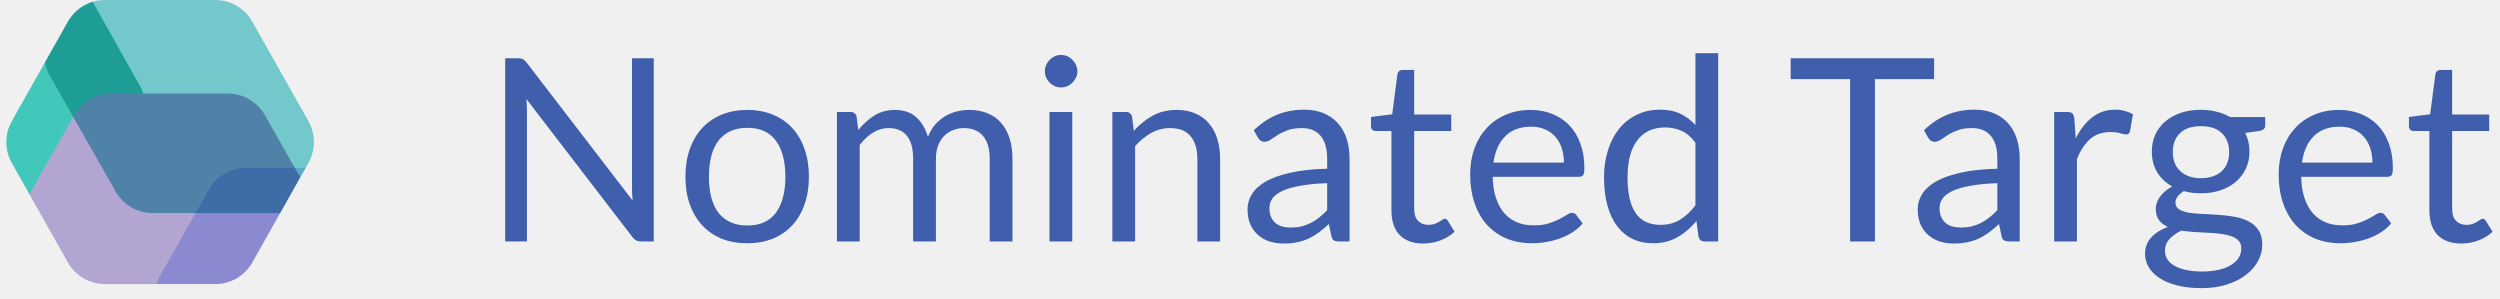
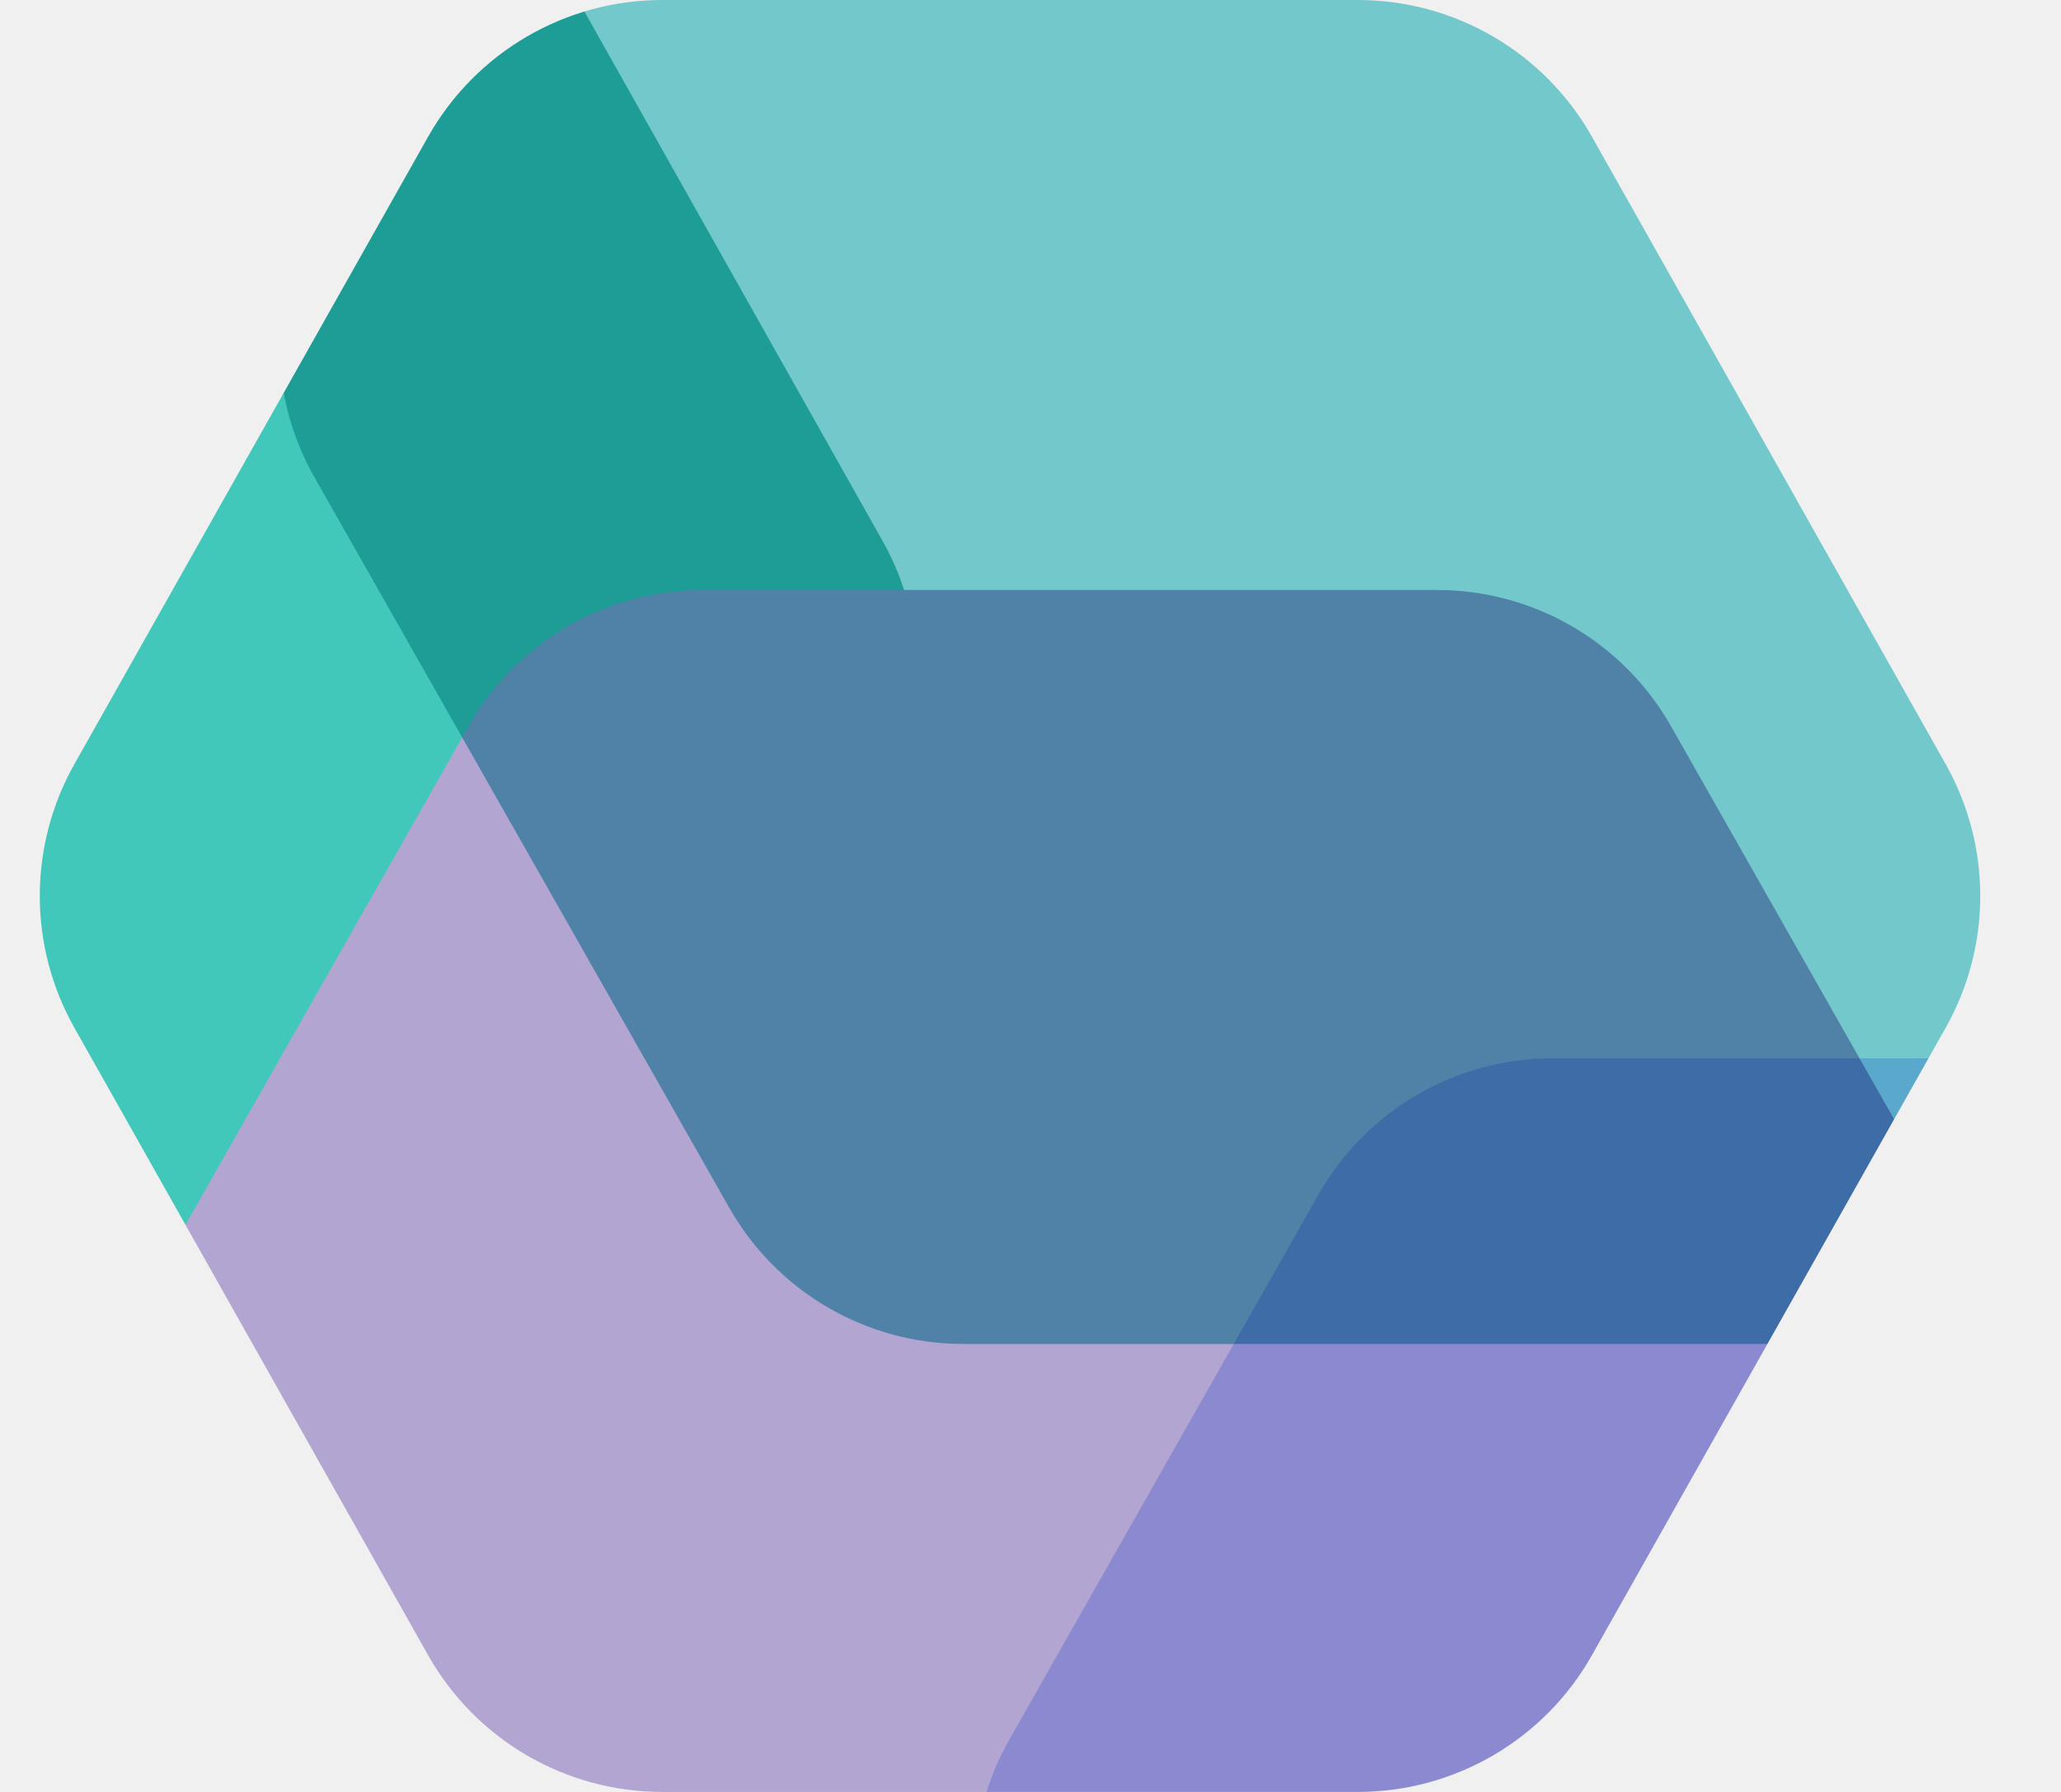
- <svg xmlns="http://www.w3.org/2000/svg" width="176" height="21" viewBox="0 0 176 21" fill="none">
-   <path d="M36.466 4.103C36.622 4.103 36.736 4.124 36.808 4.166C36.886 4.202 36.973 4.28 37.069 4.4L44.539 14.12C44.521 13.964 44.509 13.814 44.503 13.67C44.497 13.52 44.494 13.376 44.494 13.238V4.103H46.024V17H45.142C45.004 17 44.887 16.976 44.791 16.928C44.701 16.88 44.611 16.799 44.521 16.685L37.06 6.974C37.072 7.124 37.081 7.271 37.087 7.415C37.093 7.559 37.096 7.691 37.096 7.811V17H35.566V4.103H36.466ZM52.609 7.739C53.276 7.739 53.876 7.85 54.41 8.072C54.95 8.294 55.406 8.609 55.778 9.017C56.156 9.425 56.444 9.92 56.642 10.502C56.846 11.078 56.947 11.723 56.947 12.437C56.947 13.157 56.846 13.805 56.642 14.381C56.444 14.957 56.156 15.449 55.778 15.857C55.406 16.265 54.95 16.58 54.41 16.802C53.876 17.018 53.276 17.126 52.609 17.126C51.944 17.126 51.34 17.018 50.8 16.802C50.267 16.58 49.81 16.265 49.432 15.857C49.054 15.449 48.764 14.957 48.559 14.381C48.355 13.805 48.254 13.157 48.254 12.437C48.254 11.723 48.355 11.078 48.559 10.502C48.764 9.92 49.054 9.425 49.432 9.017C49.81 8.609 50.267 8.294 50.8 8.072C51.34 7.85 51.944 7.739 52.609 7.739ZM52.609 15.875C53.51 15.875 54.181 15.575 54.626 14.975C55.069 14.369 55.291 13.526 55.291 12.446C55.291 11.36 55.069 10.514 54.626 9.908C54.181 9.302 53.51 8.999 52.609 8.999C52.154 8.999 51.758 9.077 51.422 9.233C51.086 9.389 50.803 9.614 50.575 9.908C50.353 10.202 50.185 10.565 50.072 10.997C49.964 11.423 49.91 11.906 49.91 12.446C49.91 12.986 49.964 13.469 50.072 13.895C50.185 14.321 50.353 14.681 50.575 14.975C50.803 15.263 51.086 15.485 51.422 15.641C51.758 15.797 52.154 15.875 52.609 15.875ZM58.921 17V7.883H59.875C60.103 7.883 60.247 7.994 60.307 8.216L60.424 9.152C60.76 8.738 61.135 8.399 61.549 8.135C61.969 7.871 62.455 7.739 63.007 7.739C63.625 7.739 64.123 7.91 64.501 8.252C64.885 8.594 65.161 9.056 65.329 9.638C65.455 9.308 65.62 9.023 65.824 8.783C66.034 8.543 66.268 8.345 66.526 8.189C66.784 8.033 67.057 7.919 67.345 7.847C67.639 7.775 67.936 7.739 68.236 7.739C68.716 7.739 69.142 7.817 69.514 7.973C69.892 8.123 70.21 8.345 70.468 8.639C70.732 8.933 70.933 9.296 71.071 9.728C71.209 10.154 71.278 10.643 71.278 11.195V17H69.676V11.195C69.676 10.481 69.52 9.941 69.208 9.575C68.896 9.203 68.443 9.017 67.849 9.017C67.585 9.017 67.333 9.065 67.093 9.161C66.859 9.251 66.652 9.386 66.472 9.566C66.292 9.746 66.148 9.974 66.04 10.25C65.938 10.52 65.887 10.835 65.887 11.195V17H64.285V11.195C64.285 10.463 64.138 9.917 63.844 9.557C63.55 9.197 63.121 9.017 62.557 9.017C62.161 9.017 61.792 9.125 61.45 9.341C61.114 9.551 60.805 9.839 60.523 10.205V17H58.921ZM75.487 7.883V17H73.885V7.883H75.487ZM75.847 5.021C75.847 5.177 75.814 5.324 75.748 5.462C75.688 5.594 75.604 5.714 75.496 5.822C75.394 5.924 75.274 6.005 75.136 6.065C74.998 6.125 74.851 6.155 74.695 6.155C74.539 6.155 74.392 6.125 74.254 6.065C74.122 6.005 74.002 5.924 73.894 5.822C73.792 5.714 73.711 5.594 73.651 5.462C73.591 5.324 73.561 5.177 73.561 5.021C73.561 4.865 73.591 4.718 73.651 4.58C73.711 4.436 73.792 4.313 73.894 4.211C74.002 4.103 74.122 4.019 74.254 3.959C74.392 3.899 74.539 3.869 74.695 3.869C74.851 3.869 74.998 3.899 75.136 3.959C75.274 4.019 75.394 4.103 75.496 4.211C75.604 4.313 75.688 4.436 75.748 4.58C75.814 4.718 75.847 4.865 75.847 5.021ZM78.31 17V7.883H79.264C79.492 7.883 79.636 7.994 79.696 8.216L79.822 9.206C80.218 8.768 80.659 8.414 81.145 8.144C81.637 7.874 82.204 7.739 82.846 7.739C83.344 7.739 83.782 7.823 84.16 7.991C84.544 8.153 84.862 8.387 85.114 8.693C85.372 8.993 85.567 9.356 85.699 9.782C85.831 10.208 85.897 10.679 85.897 11.195V17H84.295V11.195C84.295 10.505 84.136 9.971 83.818 9.593C83.506 9.209 83.026 9.017 82.378 9.017C81.904 9.017 81.46 9.131 81.046 9.359C80.638 9.587 80.26 9.896 79.912 10.286V17H78.31ZM95.008 17H94.297C94.141 17 94.015 16.976 93.919 16.928C93.823 16.88 93.76 16.778 93.73 16.622L93.55 15.776C93.31 15.992 93.076 16.187 92.848 16.361C92.62 16.529 92.38 16.673 92.128 16.793C91.876 16.907 91.606 16.994 91.318 17.054C91.036 17.114 90.721 17.144 90.373 17.144C90.019 17.144 89.686 17.096 89.374 17C89.068 16.898 88.801 16.748 88.573 16.55C88.345 16.352 88.162 16.103 88.024 15.803C87.892 15.497 87.826 15.137 87.826 14.723C87.826 14.363 87.925 14.018 88.123 13.688C88.321 13.352 88.639 13.055 89.077 12.797C89.521 12.539 90.1 12.329 90.814 12.167C91.528 11.999 92.401 11.903 93.433 11.879V11.168C93.433 10.46 93.28 9.926 92.974 9.566C92.674 9.2 92.227 9.017 91.633 9.017C91.243 9.017 90.913 9.068 90.643 9.17C90.379 9.266 90.148 9.377 89.95 9.503C89.758 9.623 89.59 9.734 89.446 9.836C89.308 9.932 89.17 9.98 89.032 9.98C88.924 9.98 88.828 9.953 88.744 9.899C88.666 9.839 88.603 9.767 88.555 9.683L88.267 9.17C88.771 8.684 89.314 8.321 89.896 8.081C90.478 7.841 91.123 7.721 91.831 7.721C92.341 7.721 92.794 7.805 93.19 7.973C93.586 8.141 93.919 8.375 94.189 8.675C94.459 8.975 94.663 9.338 94.801 9.764C94.939 10.19 95.008 10.658 95.008 11.168V17ZM90.85 16.019C91.132 16.019 91.39 15.992 91.624 15.938C91.858 15.878 92.077 15.797 92.281 15.695C92.491 15.587 92.689 15.458 92.875 15.308C93.067 15.158 93.253 14.987 93.433 14.795V12.896C92.695 12.92 92.068 12.98 91.552 13.076C91.036 13.166 90.616 13.286 90.292 13.436C89.968 13.586 89.731 13.763 89.581 13.967C89.437 14.171 89.365 14.399 89.365 14.651C89.365 14.891 89.404 15.098 89.482 15.272C89.56 15.446 89.665 15.59 89.797 15.704C89.929 15.812 90.085 15.893 90.265 15.947C90.445 15.995 90.64 16.019 90.85 16.019ZM100.198 17.144C99.478 17.144 98.923 16.943 98.533 16.541C98.149 16.139 97.957 15.56 97.957 14.804V9.224H96.859C96.763 9.224 96.682 9.197 96.616 9.143C96.55 9.083 96.517 8.993 96.517 8.873V8.234L98.011 8.045L98.38 5.228C98.392 5.138 98.431 5.066 98.497 5.012C98.563 4.952 98.647 4.922 98.749 4.922H99.559V8.063H102.169V9.224H99.559V14.696C99.559 15.08 99.652 15.365 99.838 15.551C100.024 15.737 100.264 15.83 100.558 15.83C100.726 15.83 100.87 15.809 100.99 15.767C101.116 15.719 101.224 15.668 101.314 15.614C101.404 15.56 101.479 15.512 101.539 15.47C101.605 15.422 101.662 15.398 101.71 15.398C101.794 15.398 101.869 15.449 101.935 15.551L102.403 16.316C102.127 16.574 101.794 16.778 101.404 16.928C101.014 17.072 100.612 17.144 100.198 17.144ZM107.759 7.739C108.305 7.739 108.809 7.832 109.271 8.018C109.733 8.198 110.132 8.462 110.468 8.81C110.804 9.152 111.065 9.578 111.251 10.088C111.443 10.592 111.539 11.168 111.539 11.816C111.539 12.068 111.512 12.236 111.458 12.32C111.404 12.404 111.302 12.446 111.152 12.446H105.086C105.098 13.022 105.176 13.523 105.32 13.949C105.464 14.375 105.662 14.732 105.914 15.02C106.166 15.302 106.466 15.515 106.814 15.659C107.162 15.797 107.552 15.866 107.984 15.866C108.386 15.866 108.731 15.821 109.019 15.731C109.313 15.635 109.565 15.533 109.775 15.425C109.985 15.317 110.159 15.218 110.297 15.128C110.441 15.032 110.564 14.984 110.666 14.984C110.798 14.984 110.9 15.035 110.972 15.137L111.422 15.722C111.224 15.962 110.987 16.172 110.711 16.352C110.435 16.526 110.138 16.67 109.82 16.784C109.508 16.898 109.184 16.982 108.848 17.036C108.512 17.096 108.179 17.126 107.849 17.126C107.219 17.126 106.637 17.021 106.103 16.811C105.575 16.595 105.116 16.283 104.726 15.875C104.342 15.461 104.042 14.951 103.826 14.345C103.61 13.739 103.502 13.043 103.502 12.257C103.502 11.621 103.598 11.027 103.79 10.475C103.988 9.923 104.27 9.446 104.636 9.044C105.002 8.636 105.449 8.318 105.977 8.09C106.505 7.856 107.099 7.739 107.759 7.739ZM107.795 8.918C107.021 8.918 106.412 9.143 105.968 9.593C105.524 10.037 105.248 10.655 105.14 11.447H110.099C110.099 11.075 110.048 10.736 109.946 10.43C109.844 10.118 109.694 9.851 109.496 9.629C109.298 9.401 109.055 9.227 108.767 9.107C108.485 8.981 108.161 8.918 107.795 8.918ZM120.006 17C119.778 17 119.634 16.889 119.574 16.667L119.43 15.56C119.04 16.034 118.593 16.415 118.089 16.703C117.591 16.985 117.018 17.126 116.37 17.126C115.848 17.126 115.374 17.027 114.948 16.829C114.522 16.625 114.159 16.328 113.859 15.938C113.559 15.548 113.328 15.062 113.166 14.48C113.004 13.898 112.923 13.229 112.923 12.473C112.923 11.801 113.013 11.177 113.193 10.601C113.373 10.019 113.631 9.515 113.967 9.089C114.309 8.663 114.723 8.33 115.209 8.09C115.695 7.844 116.247 7.721 116.865 7.721C117.423 7.721 117.9 7.817 118.296 8.009C118.692 8.195 119.046 8.459 119.358 8.801V3.743H120.96V17H120.006ZM116.901 15.83C117.423 15.83 117.879 15.71 118.269 15.47C118.665 15.23 119.028 14.891 119.358 14.453V10.043C119.064 9.647 118.74 9.371 118.386 9.215C118.038 9.053 117.651 8.972 117.225 8.972C116.373 8.972 115.719 9.275 115.263 9.881C114.807 10.487 114.579 11.351 114.579 12.473C114.579 13.067 114.63 13.577 114.732 14.003C114.834 14.423 114.984 14.771 115.182 15.047C115.38 15.317 115.623 15.515 115.911 15.641C116.199 15.767 116.529 15.83 116.901 15.83ZM136.161 4.103V5.57H131.994V17H130.248V5.57H126.063V4.103H136.161ZM142.188 17H141.477C141.321 17 141.195 16.976 141.099 16.928C141.003 16.88 140.94 16.778 140.91 16.622L140.73 15.776C140.49 15.992 140.256 16.187 140.028 16.361C139.8 16.529 139.56 16.673 139.308 16.793C139.056 16.907 138.786 16.994 138.498 17.054C138.216 17.114 137.901 17.144 137.553 17.144C137.199 17.144 136.866 17.096 136.554 17C136.248 16.898 135.981 16.748 135.753 16.55C135.525 16.352 135.342 16.103 135.204 15.803C135.072 15.497 135.006 15.137 135.006 14.723C135.006 14.363 135.105 14.018 135.303 13.688C135.501 13.352 135.819 13.055 136.257 12.797C136.701 12.539 137.28 12.329 137.994 12.167C138.708 11.999 139.581 11.903 140.613 11.879V11.168C140.613 10.46 140.46 9.926 140.154 9.566C139.854 9.2 139.407 9.017 138.813 9.017C138.423 9.017 138.093 9.068 137.823 9.17C137.559 9.266 137.328 9.377 137.13 9.503C136.938 9.623 136.77 9.734 136.626 9.836C136.488 9.932 136.35 9.98 136.212 9.98C136.104 9.98 136.008 9.953 135.924 9.899C135.846 9.839 135.783 9.767 135.735 9.683L135.447 9.17C135.951 8.684 136.494 8.321 137.076 8.081C137.658 7.841 138.303 7.721 139.011 7.721C139.521 7.721 139.974 7.805 140.37 7.973C140.766 8.141 141.099 8.375 141.369 8.675C141.639 8.975 141.843 9.338 141.981 9.764C142.119 10.19 142.188 10.658 142.188 11.168V17ZM138.03 16.019C138.312 16.019 138.57 15.992 138.804 15.938C139.038 15.878 139.257 15.797 139.461 15.695C139.671 15.587 139.869 15.458 140.055 15.308C140.247 15.158 140.433 14.987 140.613 14.795V12.896C139.875 12.92 139.248 12.98 138.732 13.076C138.216 13.166 137.796 13.286 137.472 13.436C137.148 13.586 136.911 13.763 136.761 13.967C136.617 14.171 136.545 14.399 136.545 14.651C136.545 14.891 136.584 15.098 136.662 15.272C136.74 15.446 136.845 15.59 136.977 15.704C137.109 15.812 137.265 15.893 137.445 15.947C137.625 15.995 137.82 16.019 138.03 16.019ZM144.615 17V7.883H145.533C145.707 7.883 145.827 7.916 145.893 7.982C145.959 8.048 146.004 8.162 146.028 8.324L146.136 9.746C146.448 9.11 146.832 8.615 147.288 8.261C147.75 7.901 148.29 7.721 148.908 7.721C149.16 7.721 149.388 7.751 149.592 7.811C149.796 7.865 149.985 7.943 150.159 8.045L149.952 9.242C149.91 9.392 149.817 9.467 149.673 9.467C149.589 9.467 149.46 9.44 149.286 9.386C149.112 9.326 148.869 9.296 148.557 9.296C147.999 9.296 147.531 9.458 147.153 9.782C146.781 10.106 146.469 10.577 146.217 11.195V17H144.615ZM154.944 7.73C155.34 7.73 155.709 7.775 156.051 7.865C156.399 7.949 156.714 8.075 156.996 8.243H159.471V8.837C159.471 9.035 159.345 9.161 159.093 9.215L158.058 9.359C158.262 9.749 158.364 10.184 158.364 10.664C158.364 11.108 158.277 11.513 158.103 11.879C157.935 12.239 157.698 12.548 157.392 12.806C157.092 13.064 156.732 13.262 156.312 13.4C155.898 13.538 155.442 13.607 154.944 13.607C154.518 13.607 154.116 13.556 153.738 13.454C153.546 13.574 153.399 13.703 153.297 13.841C153.201 13.979 153.153 14.114 153.153 14.246C153.153 14.462 153.24 14.627 153.414 14.741C153.588 14.849 153.819 14.927 154.107 14.975C154.395 15.023 154.722 15.053 155.088 15.065C155.454 15.077 155.826 15.098 156.204 15.128C156.588 15.152 156.963 15.197 157.329 15.263C157.695 15.329 158.022 15.437 158.31 15.587C158.598 15.737 158.829 15.944 159.003 16.208C159.177 16.472 159.264 16.814 159.264 17.234C159.264 17.624 159.165 18.002 158.967 18.368C158.775 18.734 158.496 19.058 158.13 19.34C157.764 19.628 157.317 19.856 156.789 20.024C156.261 20.198 155.664 20.285 154.998 20.285C154.332 20.285 153.747 20.219 153.243 20.087C152.745 19.955 152.331 19.778 152.001 19.556C151.671 19.334 151.422 19.076 151.254 18.782C151.092 18.494 151.011 18.191 151.011 17.873C151.011 17.423 151.152 17.042 151.434 16.73C151.722 16.412 152.115 16.16 152.613 15.974C152.355 15.854 152.148 15.695 151.992 15.497C151.842 15.293 151.767 15.023 151.767 14.687C151.767 14.555 151.791 14.42 151.839 14.282C151.887 14.138 151.959 13.997 152.055 13.859C152.157 13.721 152.28 13.589 152.424 13.463C152.568 13.337 152.736 13.226 152.928 13.13C152.478 12.878 152.124 12.545 151.866 12.131C151.614 11.711 151.488 11.222 151.488 10.664C151.488 10.22 151.572 9.818 151.74 9.458C151.914 9.092 152.154 8.783 152.46 8.531C152.766 8.273 153.129 8.075 153.549 7.937C153.975 7.799 154.44 7.73 154.944 7.73ZM157.788 17.495C157.788 17.267 157.725 17.084 157.599 16.946C157.473 16.808 157.302 16.703 157.086 16.631C156.87 16.553 156.621 16.496 156.339 16.46C156.057 16.424 155.76 16.4 155.448 16.388C155.136 16.37 154.818 16.352 154.494 16.334C154.17 16.316 153.861 16.283 153.567 16.235C153.225 16.397 152.946 16.595 152.73 16.829C152.52 17.063 152.415 17.342 152.415 17.666C152.415 17.87 152.466 18.059 152.568 18.233C152.676 18.413 152.838 18.566 153.054 18.692C153.27 18.824 153.54 18.926 153.864 18.998C154.194 19.076 154.581 19.115 155.025 19.115C155.457 19.115 155.844 19.076 156.186 18.998C156.528 18.92 156.816 18.809 157.05 18.665C157.29 18.521 157.473 18.35 157.599 18.152C157.725 17.954 157.788 17.735 157.788 17.495ZM154.944 12.545C155.268 12.545 155.553 12.5 155.799 12.41C156.051 12.32 156.261 12.194 156.429 12.032C156.597 11.87 156.723 11.678 156.807 11.456C156.891 11.228 156.933 10.979 156.933 10.709C156.933 10.151 156.762 9.707 156.42 9.377C156.084 9.047 155.592 8.882 154.944 8.882C154.302 8.882 153.81 9.047 153.468 9.377C153.132 9.707 152.964 10.151 152.964 10.709C152.964 10.979 153.006 11.228 153.09 11.456C153.18 11.678 153.309 11.87 153.477 12.032C153.645 12.194 153.852 12.32 154.098 12.41C154.344 12.5 154.626 12.545 154.944 12.545ZM164.677 7.739C165.223 7.739 165.727 7.832 166.189 8.018C166.651 8.198 167.05 8.462 167.386 8.81C167.722 9.152 167.983 9.578 168.169 10.088C168.361 10.592 168.457 11.168 168.457 11.816C168.457 12.068 168.43 12.236 168.376 12.32C168.322 12.404 168.22 12.446 168.07 12.446H162.004C162.016 13.022 162.094 13.523 162.238 13.949C162.382 14.375 162.58 14.732 162.832 15.02C163.084 15.302 163.384 15.515 163.732 15.659C164.08 15.797 164.47 15.866 164.902 15.866C165.304 15.866 165.649 15.821 165.937 15.731C166.231 15.635 166.483 15.533 166.693 15.425C166.903 15.317 167.077 15.218 167.215 15.128C167.359 15.032 167.482 14.984 167.584 14.984C167.716 14.984 167.818 15.035 167.89 15.137L168.34 15.722C168.142 15.962 167.905 16.172 167.629 16.352C167.353 16.526 167.056 16.67 166.738 16.784C166.426 16.898 166.102 16.982 165.766 17.036C165.43 17.096 165.097 17.126 164.767 17.126C164.137 17.126 163.555 17.021 163.021 16.811C162.493 16.595 162.034 16.283 161.644 15.875C161.26 15.461 160.96 14.951 160.744 14.345C160.528 13.739 160.42 13.043 160.42 12.257C160.42 11.621 160.516 11.027 160.708 10.475C160.906 9.923 161.188 9.446 161.554 9.044C161.92 8.636 162.367 8.318 162.895 8.09C163.423 7.856 164.017 7.739 164.677 7.739ZM164.713 8.918C163.939 8.918 163.33 9.143 162.886 9.593C162.442 10.037 162.166 10.655 162.058 11.447H167.017C167.017 11.075 166.966 10.736 166.864 10.43C166.762 10.118 166.612 9.851 166.414 9.629C166.216 9.401 165.973 9.227 165.685 9.107C165.403 8.981 165.079 8.918 164.713 8.918ZM173.27 17.144C172.55 17.144 171.995 16.943 171.605 16.541C171.221 16.139 171.029 15.56 171.029 14.804V9.224H169.931C169.835 9.224 169.754 9.197 169.688 9.143C169.622 9.083 169.589 8.993 169.589 8.873V8.234L171.083 8.045L171.452 5.228C171.464 5.138 171.503 5.066 171.569 5.012C171.635 4.952 171.719 4.922 171.821 4.922H172.631V8.063H175.241V9.224H172.631V14.696C172.631 15.08 172.724 15.365 172.91 15.551C173.096 15.737 173.336 15.83 173.63 15.83C173.798 15.83 173.942 15.809 174.062 15.767C174.188 15.719 174.296 15.668 174.386 15.614C174.476 15.56 174.551 15.512 174.611 15.47C174.677 15.422 174.734 15.398 174.782 15.398C174.866 15.398 174.941 15.449 175.007 15.551L175.475 16.316C175.199 16.574 174.866 16.778 174.476 16.928C174.086 17.072 173.684 17.144 173.27 17.144Z" fill="#3F5EAB" />
+ <svg xmlns="http://www.w3.org/2000/svg" width="23" height="20" viewBox="0 0 23 20" fill="none">
  <mask id="mask0" mask-type="alpha" maskUnits="userSpaceOnUse" x="0" y="0" width="23" height="21">
    <path d="M15.153 9.60343e-07C16.236 9.60343e-07 17.235 0.584 17.766 1.527L21.712 8.527C22.228 9.441 22.228 10.559 21.712 11.473L17.766 18.473C17.235 19.416 16.236 20 15.153 20H7.39C6.307 20 5.309 19.416 4.777 18.473L0.831 11.473C0.315 10.559 0.315 9.441 0.831 8.527L4.777 1.527C5.309 0.584 6.307 9.60343e-07 7.39 9.60343e-07H15.153Z" fill="#F5B33C" />
  </mask>
  <g mask="url(#mask0)">
    <path d="M15.153 9.60343e-07C16.236 9.60343e-07 17.235 0.584 17.766 1.527L21.712 8.527C22.228 9.441 22.228 10.559 21.712 11.473L17.766 18.473C17.235 19.416 16.236 20 15.153 20H7.39C6.307 20 5.309 19.416 4.777 18.473L0.831 11.473C0.315 10.559 0.315 9.441 0.831 8.527L4.777 1.527C5.309 0.584 6.307 9.60343e-07 7.39 9.60343e-07H15.153Z" fill="white" />
    <path d="M2.984 -3.04C4.068 -3.04 5.067 -2.456 5.598 -1.512L9.849 6.037C10.364 6.951 10.364 8.067 9.849 8.981L5.598 16.53C5.067 17.474 4.068 18.058 2.984 18.058H-5.383C-6.466 18.058 -7.465 17.474 -7.997 16.53L-12.248 8.981C-12.762 8.067 -12.762 6.951 -12.248 6.037L-7.997 -1.512C-7.465 -2.456 -6.466 -3.04 -5.383 -3.04H2.984Z" fill="#42C7BB" style="mix-blend-mode:multiply" />
    <path d="M16.038 6.585C17.117 6.585 18.114 7.166 18.647 8.104L22.793 15.409C23.315 16.328 23.315 17.453 22.793 18.371L18.647 25.676C18.114 26.615 17.117 27.195 16.038 27.195H7.839C6.759 27.195 5.763 26.615 5.23 25.676L1.083 18.371C0.562 17.453 0.562 16.328 1.083 15.409L5.23 8.104C5.763 7.166 6.759 6.585 7.839 6.585H16.038Z" fill="#B2A5D1" />
    <path d="M19.916 -7.317C20.995 -7.317 21.992 -6.737 22.525 -5.798L27.156 2.361C27.678 3.279 27.678 4.404 27.156 5.323L22.525 13.481C21.992 14.42 20.995 15 19.916 15H10.748C9.668 15 8.672 14.42 8.139 13.481L3.507 5.323C2.986 4.404 2.986 3.279 3.507 2.361L8.139 -5.798C8.672 -6.737 9.668 -7.317 10.748 -7.317H19.916Z" fill="#73C8CC" style="mix-blend-mode:multiply" />
    <path d="M24.127 11.812C25.207 11.812 26.204 12.392 26.737 13.332L30.188 19.417C30.709 20.335 30.709 21.459 30.188 22.377L26.737 28.462C26.204 29.402 25.207 29.982 24.127 29.982H17.323C16.243 29.982 15.247 29.402 14.714 28.462L11.263 22.377C10.742 21.459 10.742 20.335 11.263 19.417L14.714 13.332C15.247 12.392 16.243 11.812 17.323 11.812H24.127Z" fill="#C7D6FF" style="mix-blend-mode:multiply" />
  </g>
</svg>
